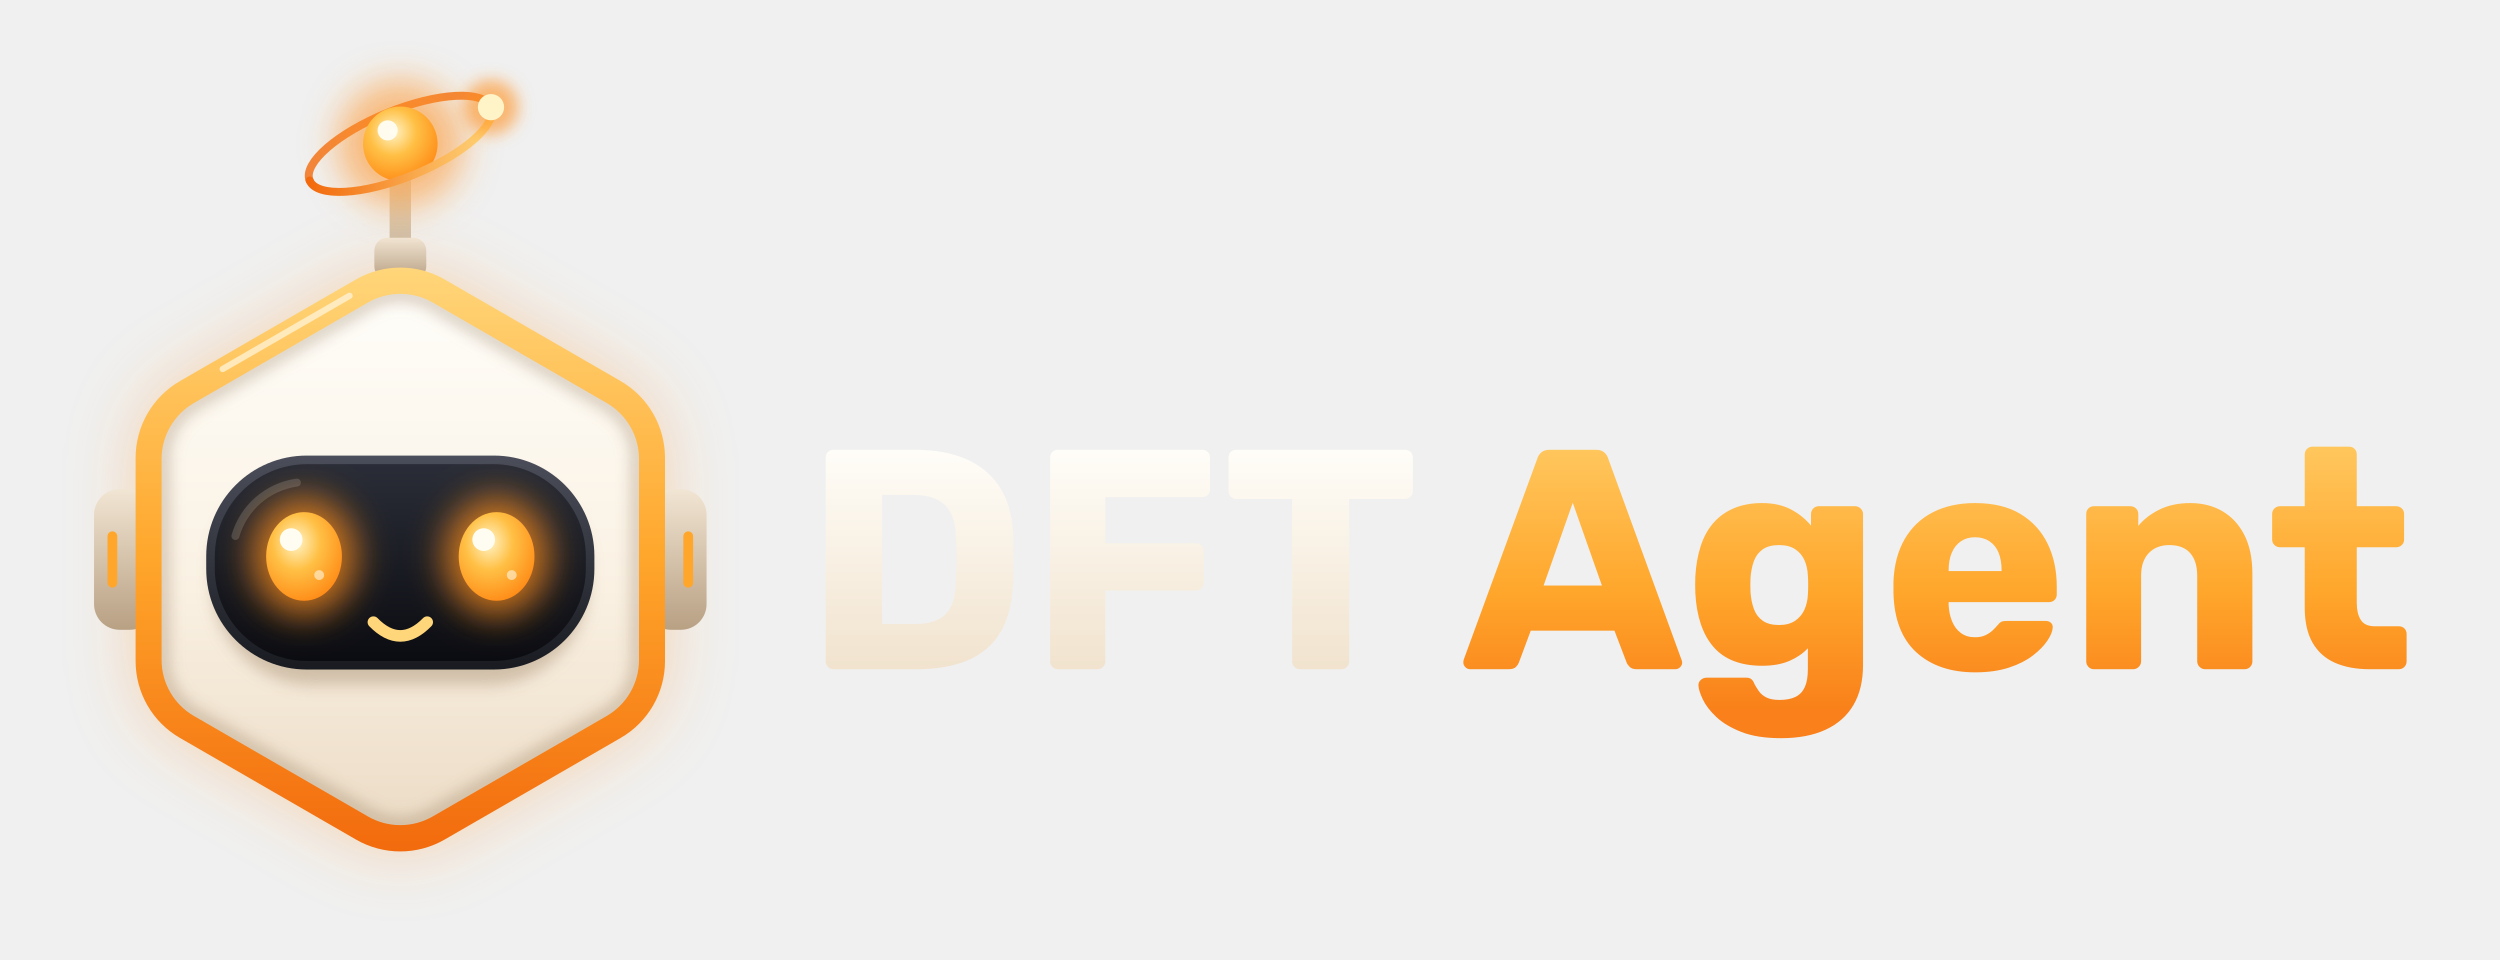
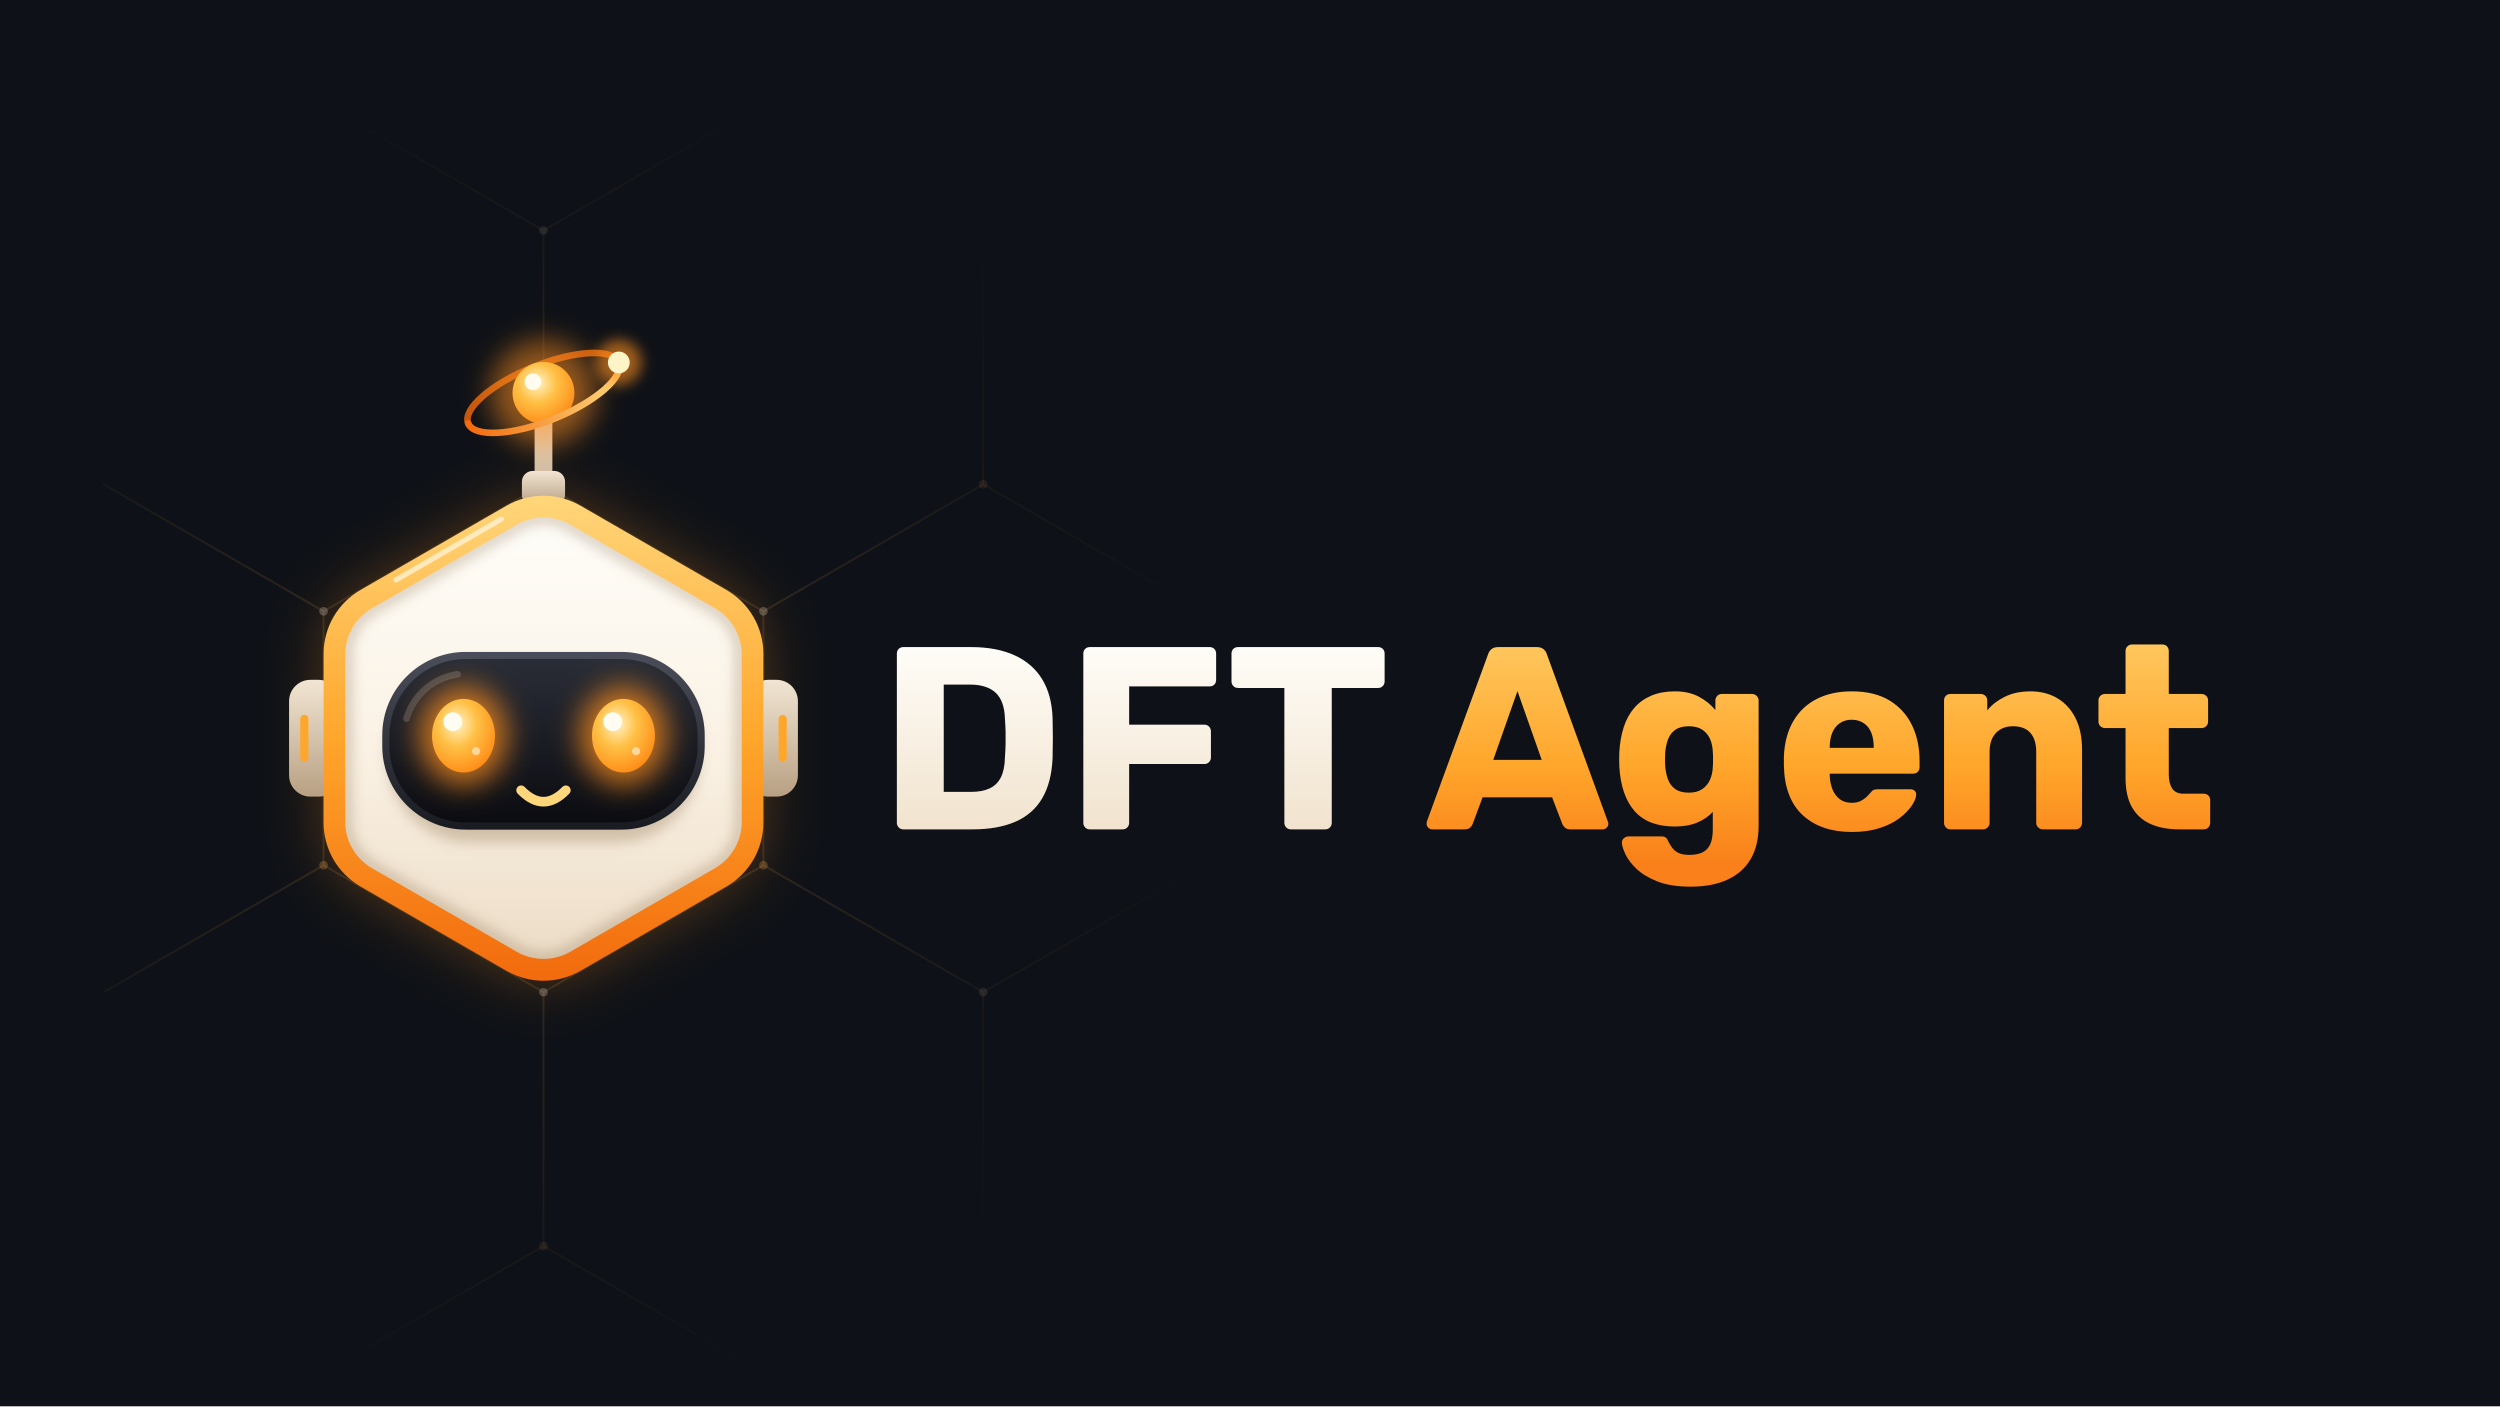
- <svg xmlns="http://www.w3.org/2000/svg" width="1595" height="612" viewBox="0 0 1595 612" aria-label="DFT Agent logo: a robot mascot with a hexagonal head and an atom for an antenna, beside the name DFT Agent">
-   <defs>
-     <linearGradient id="dfaRing" x1="0" y1="0" x2="0" y2="1">
-       <stop offset="0" stop-color="#FFD67A" />
-       <stop offset=".5" stop-color="#FFA62B" />
-       <stop offset="1" stop-color="#F26A0D" />
-     </linearGradient>
-     <linearGradient id="dfaRim" x1="0" y1="0" x2="0" y2="1">
-       <stop offset="0" stop-color="#F4E8D7" />
-       <stop offset="1" stop-color="#C4AC8E" />
-     </linearGradient>
-     <linearGradient id="dfaFace" x1="0" y1="0" x2="0" y2="1">
-       <stop offset="0" stop-color="#FFFEFA" />
-       <stop offset=".55" stop-color="#FAF1E3" />
-       <stop offset="1" stop-color="#EBDBC5" />
-     </linearGradient>
-     <linearGradient id="dfaBezel" x1="0" y1="0" x2="0" y2="1">
-       <stop offset="0" stop-color="#4A4E5A" />
-       <stop offset="1" stop-color="#191B21" />
-     </linearGradient>
-     <linearGradient id="dfaVisor" x1="0" y1="0" x2="0" y2="1">
-       <stop offset="0" stop-color="#2A2D37" />
-       <stop offset="1" stop-color="#0B0C11" />
-     </linearGradient>
-     <radialGradient id="dfaEye" cx=".4" cy=".34" r=".75">
-       <stop offset="0" stop-color="#FFF4C8" />
-       <stop offset=".42" stop-color="#FFC045" />
-       <stop offset="1" stop-color="#FF8410" />
-     </radialGradient>
-     <linearGradient id="dfaOrbit" x1="0" y1="0" x2="1" y2="0">
-       <stop offset="0" stop-color="#F26A0D" />
-       <stop offset="1" stop-color="#FFD67A" />
-     </linearGradient>
-     <linearGradient id="dfaEar" x1="0" y1="0" x2="0" y2="1">
-       <stop offset="0" stop-color="#F1E5D3" />
-       <stop offset="1" stop-color="#B8A083" />
-     </linearGradient>
-     <filter id="dfaGlow" x="-100%" y="-100%" width="300%" height="300%">
-       <feGaussianBlur stdDeviation="10.72" />
-     </filter>
-     <filter id="dfaHalo" x="-50%" y="-50%" width="200%" height="200%">
-       <feGaussianBlur stdDeviation="21.45" />
-     </filter>
-     <filter id="dfaSoft" x="-50%" y="-50%" width="200%" height="200%">
-       <feGaussianBlur stdDeviation="4.88" />
-     </filter>
-     <linearGradient id="dfaWord" gradientUnits="userSpaceOnUse" x1="0" y1="286.96" x2="0" y2="453.36">
-       <stop offset="0" stop-color="#FFC65C" />
-       <stop offset=".55" stop-color="#FFA62B" />
-       <stop offset="1" stop-color="#F9801A" />
-     </linearGradient>
-     <linearGradient id="dfaIvory" gradientUnits="userSpaceOnUse" x1="0" y1="286.96" x2="0" y2="426.96">
-       <stop offset="0" stop-color="#FFFDF8" />
-       <stop offset="1" stop-color="#F1E3CE" />
-     </linearGradient>
-   </defs>
-   <path d="M227.12 178.29A56.55 56.55 0 0 1 283.67 178.29L395.99 243.14A56.55 56.55 0 0 1 424.27 292.11L424.27 421.81A56.55 56.55 0 0 1 395.99 470.79L283.67 535.64A56.55 56.55 0 0 1 227.12 535.64L114.79 470.79A56.55 56.55 0 0 1 86.52 421.81L86.52 292.11A56.55 56.55 0 0 1 114.79 243.14Z" fill="#FF8F1F" opacity="0.3" filter="url(#dfaHalo)" />
-   <path d="M76.38 312.11H82.62A16.38 16.38 0 0 1 99 328.49V385.43A16.38 16.38 0 0 1 82.62 401.81H76.38A16.38 16.38 0 0 1 60 385.43V328.49A16.38 16.38 0 0 1 76.38 312.11Z" fill="url(#dfaEar)" />
-   <path d="M71.7 339.02H71.7A3.12 3.12 0 0 1 74.82 342.14V371.78A3.12 3.12 0 0 1 71.7 374.9H71.7A3.12 3.12 0 0 1 68.58 371.78V342.14A3.12 3.12 0 0 1 71.7 339.02Z" fill="#FFA62B" />
-   <path d="M428.17 312.11H434.41A16.38 16.38 0 0 1 450.79 328.49V385.43A16.38 16.38 0 0 1 434.41 401.81H428.17A16.38 16.38 0 0 1 411.79 385.43V328.49A16.38 16.38 0 0 1 428.17 312.11Z" fill="url(#dfaEar)" />
-   <path d="M439.09 339.02H439.09A3.12 3.12 0 0 1 442.21 342.14V371.78A3.12 3.12 0 0 1 439.09 374.9H439.09A3.12 3.12 0 0 1 435.97 371.78V342.14A3.12 3.12 0 0 1 439.09 339.02Z" fill="#FFA62B" />
-   <path d="M255.39 91.76H255.39A6.83 6.83 0 0 1 262.22 98.59V190.24A6.83 6.83 0 0 1 255.39 197.06H255.39A6.83 6.83 0 0 1 248.57 190.24V98.59A6.83 6.83 0 0 1 255.39 91.76Z" fill="url(#dfaEar)" />
-   <path d="M247.11 151.68H263.68A8.29 8.29 0 0 1 271.97 159.97V169.92A8.29 8.29 0 0 1 263.68 178.2H247.11A8.29 8.29 0 0 1 238.82 169.92V159.97A8.29 8.29 0 0 1 247.11 151.68Z" fill="url(#dfaEar)" />
-   <path d="M230.93 185.65A48.93 48.93 0 0 1 279.86 185.65L391.52 250.12A48.93 48.93 0 0 1 415.98 292.49L415.98 421.43A48.93 48.93 0 0 1 391.52 463.8L279.86 528.27A48.93 48.93 0 0 1 230.93 528.27L119.27 463.8A48.93 48.93 0 0 1 94.81 421.43L94.81 292.49A48.93 48.93 0 0 1 119.27 250.12Z" fill="url(#dfaFace)" />
-   <path d="M234.74 193.02A41.3 41.3 0 0 1 276.05 193.02L387.04 257.11A41.3 41.3 0 0 1 407.69 292.88L407.69 421.05A41.3 41.3 0 0 1 387.04 456.81L276.05 520.9A41.3 41.3 0 0 1 234.74 520.9L123.75 456.81A41.3 41.3 0 0 1 103.09 421.05L103.09 292.88A41.3 41.3 0 0 1 123.75 257.11Z" fill="none" stroke="#7A5A34" stroke-width="9.75" opacity=".30" filter="url(#dfaSoft)" />
-   <path d="M227.12 178.29A56.55 56.55 0 0 1 283.67 178.29L395.99 243.14A56.55 56.55 0 0 1 424.27 292.11L424.27 421.81A56.55 56.55 0 0 1 395.99 470.79L283.67 535.64A56.55 56.55 0 0 1 227.12 535.64L114.79 470.79A56.55 56.55 0 0 1 86.52 421.81L86.52 292.11A56.55 56.55 0 0 1 114.79 243.14ZM234.74 193.02A41.3 41.3 0 0 1 276.05 193.02L387.04 257.11A41.3 41.3 0 0 1 407.69 292.88L407.69 421.05A41.3 41.3 0 0 1 387.04 456.81L276.05 520.9A41.3 41.3 0 0 1 234.74 520.9L123.75 456.81A41.3 41.3 0 0 1 103.09 421.05L103.09 292.88A41.3 41.3 0 0 1 123.75 257.11Z" fill-rule="evenodd" fill="url(#dfaRing)" />
-   <path d="M142.06 235.44L223.01 188.7" fill="none" stroke="#FFF7DF" stroke-width="3.98" stroke-linecap="round" opacity=".7" />
-   <path d="M199.62 300.41H311.16A64.16 64.16 0 0 1 375.32 364.57V372.76A64.16 64.16 0 0 1 311.16 436.91H199.62A64.16 64.16 0 0 1 135.47 372.76V364.57A64.16 64.16 0 0 1 199.62 300.41Z" fill="#7A5A34" opacity=".30" filter="url(#dfaSoft)" />
-   <path d="M195.72 290.66H315.06A64.16 64.16 0 0 1 379.22 354.82V363.01A64.16 64.16 0 0 1 315.06 427.16H195.72A64.16 64.16 0 0 1 131.57 363.01V354.82A64.16 64.16 0 0 1 195.72 290.66Z" fill="url(#dfaBezel)" />
-   <path d="M196.05 296.12H314.74A59.02 59.02 0 0 1 373.76 355.14V362.68A59.02 59.02 0 0 1 314.74 421.7H196.05A59.02 59.02 0 0 1 137.03 362.68V355.14A59.02 59.02 0 0 1 196.05 296.12Z" fill="url(#dfaVisor)" />
-   <path d="M150.19 341.99A47.71 47.71 0 0 1 189.41 307.89" fill="none" stroke="#fff" stroke-width="5.07" stroke-linecap="round" opacity=".16" />
-   <ellipse cx="193.97" cy="355.01" rx="33.85" ry="38.17" fill="#FF8F1F" opacity=".75" filter="url(#dfaGlow)" />
-   <ellipse cx="316.82" cy="355.01" rx="33.85" ry="38.17" fill="#FF8F1F" opacity=".75" filter="url(#dfaGlow)" />
-   <ellipse cx="193.97" cy="355.01" rx="24.18" ry="28.27" fill="url(#dfaEye)" />
-   <circle cx="185.75" cy="344.27" r="7.25" fill="#FFFDF2" />
-   <circle cx="203.64" cy="366.89" r="3.14" fill="#FFFDF2" opacity=".55" />
-   <ellipse cx="316.82" cy="355.01" rx="24.18" ry="28.27" fill="url(#dfaEye)" />
-   <circle cx="308.6" cy="344.27" r="7.25" fill="#FFFDF2" />
-   <circle cx="326.49" cy="366.89" r="3.14" fill="#FFFDF2" opacity=".55" />
-   <path d="M238.23 396.94Q255.39 414.49 272.55 396.94" fill="none" stroke="#FFD67A" stroke-width="7.41" stroke-linecap="round" />
-   <path d="M197.54 115.14A62.4 21.45 -22 0 1 313.25 68.38" fill="none" stroke="#F26A0D" stroke-width="5.07" stroke-linecap="round" opacity=".8" />
-   <circle cx="255.39" cy="91.76" r="40.44" fill="#FF8F1F" opacity=".55" filter="url(#dfaGlow)" />
-   <circle cx="255.39" cy="91.76" r="23.79" fill="url(#dfaEye)" />
-   <circle cx="247.31" cy="83.2" r="6.42" fill="#FFFDF2" opacity=".95" />
-   <path d="M313.25 68.38A62.4 21.45 -22 0 1 197.54 115.14" fill="none" stroke="url(#dfaOrbit)" stroke-width="5.07" stroke-linecap="round" />
-   <circle cx="313.25" cy="68.38" r="17.61" fill="#FF8F1F" opacity=".6" filter="url(#dfaSoft)" />
-   <circle cx="313.25" cy="68.38" r="8.38" fill="#FFF4C8" />
-   <path d="M531.79 426.96Q529.59 426.96 528.19 425.46Q526.79 423.96 526.79 421.96V291.96Q526.79 289.76 528.19 288.36Q529.59 286.96 531.79 286.96H583.79Q603.39 286.96 617.19 293.26Q630.99 299.56 638.39 311.66Q645.79 323.76 646.39 341.56Q646.59 350.36 646.59 356.96Q646.59 363.56 646.39 372.16Q645.59 390.76 638.49 402.96Q631.39 415.16 617.89 421.06Q604.39 426.96 584.79 426.96ZM562.79 398.16H583.79Q592.39 398.16 598.09 395.46Q603.79 392.76 606.69 386.96Q609.59 381.16 609.79 371.76Q610.19 365.96 610.29 361.36Q610.39 356.76 610.29 352.16Q610.19 347.56 609.79 341.96Q609.39 328.36 602.69 322.06Q595.99 315.76 582.79 315.76H562.79ZM674.99 426.96Q672.79 426.96 671.39 425.46Q669.99 423.96 669.99 421.96V291.96Q669.99 289.76 671.39 288.36Q672.79 286.96 674.99 286.96H766.99Q769.19 286.96 770.59 288.36Q771.99 289.76 771.99 291.96V312.16Q771.99 314.36 770.59 315.76Q769.19 317.16 766.99 317.16H705.19V346.56H762.99Q765.19 346.56 766.59 348.06Q767.99 349.56 767.99 351.76V371.76Q767.99 373.76 766.59 375.26Q765.19 376.76 762.99 376.76H705.19V421.96Q705.19 423.96 703.79 425.46Q702.39 426.96 700.19 426.96ZM829.39 426.96Q827.19 426.96 825.79 425.46Q824.39 423.96 824.39 421.96V318.36H788.79Q786.59 318.36 785.19 316.86Q783.79 315.36 783.79 313.36V291.96Q783.79 289.76 785.19 288.36Q786.59 286.96 788.79 286.96H896.39Q898.59 286.96 899.99 288.36Q901.39 289.76 901.39 291.96V313.36Q901.39 315.36 899.99 316.86Q898.59 318.36 896.39 318.36H860.79V421.96Q860.79 423.96 859.39 425.46Q857.99 426.96 855.79 426.96Z" fill="url(#dfaIvory)" />
-   <path d="M937.82 426.96Q936.22 426.96 934.92 425.66Q933.62 424.36 933.62 422.76Q933.62 421.76 933.82 420.96L980.82 292.56Q981.42 290.36 983.32 288.66Q985.22 286.96 988.62 286.96H1018.22Q1021.62 286.96 1023.52 288.66Q1025.42 290.36 1026.02 292.56L1072.82 420.96Q1073.22 421.76 1073.22 422.76Q1073.22 424.36 1071.92 425.66Q1070.62 426.96 1068.82 426.96H1044.22Q1041.22 426.96 1039.72 425.46Q1038.22 423.96 1037.82 422.76L1030.02 402.36H976.62L969.02 422.76Q968.62 423.96 967.22 425.46Q965.82 426.96 962.42 426.96ZM984.82 373.56H1022.02L1003.42 320.76ZM1136.42 470.96Q1121.02 470.96 1110.92 466.96Q1100.82 462.96 1094.92 457.36Q1089.02 451.76 1086.42 446.26Q1083.82 440.76 1083.62 437.56Q1083.42 435.36 1085.02 433.86Q1086.62 432.36 1088.82 432.36H1114.22Q1116.22 432.36 1117.42 433.36Q1118.62 434.36 1119.42 436.56Q1120.62 438.76 1122.22 441.06Q1123.82 443.36 1126.92 444.96Q1130.02 446.56 1135.42 446.56Q1141.42 446.56 1145.42 444.66Q1149.42 442.76 1151.42 438.46Q1153.42 434.16 1153.42 426.96V413.56Q1148.82 418.56 1141.62 421.66Q1134.42 424.76 1124.22 424.76Q1114.02 424.76 1106.22 421.76Q1098.42 418.76 1093.22 412.76Q1088.02 406.76 1085.12 398.16Q1082.22 389.56 1081.62 378.36Q1081.42 373.16 1081.62 367.76Q1082.22 357.16 1085.02 348.46Q1087.82 339.76 1093.12 333.66Q1098.42 327.56 1106.22 324.26Q1114.02 320.96 1124.22 320.96Q1135.02 320.96 1142.72 325.06Q1150.42 329.16 1155.42 335.36V327.96Q1155.42 325.96 1156.82 324.46Q1158.22 322.96 1160.42 322.96H1183.42Q1185.62 322.96 1187.12 324.46Q1188.62 325.96 1188.62 327.96V424.16Q1188.62 439.36 1182.52 449.76Q1176.42 460.16 1164.72 465.56Q1153.02 470.96 1136.42 470.96ZM1135.02 398.76Q1141.42 398.76 1145.42 395.96Q1149.42 393.16 1151.32 388.76Q1153.22 384.36 1153.42 379.36Q1153.62 377.16 1153.62 373.16Q1153.62 369.16 1153.42 367.16Q1153.22 361.96 1151.32 357.56Q1149.42 353.16 1145.42 350.46Q1141.42 347.76 1135.02 347.76Q1128.42 347.76 1124.52 350.56Q1120.62 353.36 1118.92 358.16Q1117.22 362.96 1116.82 368.76Q1116.62 373.16 1116.82 377.76Q1117.22 383.56 1118.92 388.36Q1120.62 393.16 1124.52 395.96Q1128.42 398.76 1135.02 398.76ZM1260.22 428.96Q1236.62 428.96 1222.62 416.16Q1208.62 403.36 1208.02 378.16V371.16Q1208.62 355.36 1215.12 344.06Q1221.62 332.76 1233.12 326.86Q1244.62 320.96 1260.02 320.96Q1277.62 320.96 1289.12 327.96Q1300.62 334.96 1306.42 346.96Q1312.22 358.96 1312.22 374.36V379.16Q1312.22 381.36 1310.82 382.76Q1309.42 384.16 1307.22 384.16H1243.22V385.56Q1243.42 391.36 1245.32 396.16Q1247.22 400.96 1250.92 403.76Q1254.62 406.56 1260.02 406.56Q1264.02 406.56 1266.72 405.26Q1269.42 403.96 1271.22 402.26Q1273.02 400.56 1274.02 399.36Q1275.82 397.16 1276.92 396.66Q1278.02 396.16 1280.42 396.16H1305.22Q1307.22 396.16 1308.52 397.36Q1309.82 398.56 1309.62 400.56Q1309.42 403.96 1306.22 408.76Q1303.02 413.56 1296.92 418.26Q1290.82 422.96 1281.62 425.96Q1272.42 428.96 1260.22 428.96ZM1243.22 364.36H1277.02V363.96Q1277.02 357.36 1275.12 352.66Q1273.22 347.96 1269.32 345.36Q1265.42 342.76 1260.02 342.76Q1254.82 342.76 1251.02 345.36Q1247.22 347.96 1245.22 352.66Q1243.22 357.36 1243.22 363.96ZM1336.02 426.96Q1333.82 426.96 1332.42 425.46Q1331.02 423.96 1331.02 421.96V327.96Q1331.02 325.76 1332.42 324.36Q1333.82 322.96 1336.02 322.96H1359.02Q1361.22 322.96 1362.72 324.36Q1364.22 325.76 1364.22 327.96V335.56Q1369.22 329.36 1377.62 325.16Q1386.02 320.96 1397.42 320.96Q1409.02 320.96 1417.92 326.16Q1426.82 331.36 1431.92 341.36Q1437.02 351.36 1437.02 366.16V421.96Q1437.02 423.96 1435.62 425.46Q1434.22 426.96 1432.02 426.96H1406.82Q1404.82 426.96 1403.32 425.46Q1401.82 423.96 1401.82 421.96V367.36Q1401.82 357.96 1397.32 352.86Q1392.82 347.76 1384.02 347.76Q1375.82 347.76 1370.92 352.86Q1366.02 357.96 1366.02 367.36V421.96Q1366.02 423.96 1364.52 425.46Q1363.02 426.96 1361.02 426.96ZM1511.82 426.96Q1499.02 426.96 1489.72 422.86Q1480.42 418.76 1475.42 410.06Q1470.42 401.36 1470.42 387.56V349.16H1454.82Q1452.62 349.16 1451.12 347.76Q1449.62 346.36 1449.62 344.16V327.96Q1449.62 325.76 1451.12 324.36Q1452.62 322.96 1454.82 322.96H1470.42V289.96Q1470.42 287.76 1471.92 286.36Q1473.42 284.96 1475.42 284.96H1498.62Q1500.82 284.96 1502.22 286.36Q1503.62 287.76 1503.62 289.96V322.96H1528.62Q1530.82 322.96 1532.32 324.36Q1533.82 325.76 1533.82 327.96V344.16Q1533.82 346.36 1532.32 347.76Q1530.82 349.16 1528.62 349.16H1503.62V384.76Q1503.62 391.56 1506.22 395.56Q1508.82 399.56 1515.02 399.56H1530.42Q1532.62 399.56 1534.02 400.96Q1535.42 402.36 1535.42 404.56V421.96Q1535.42 423.96 1534.02 425.46Q1532.62 426.96 1530.42 426.96Z" fill="url(#dfaWord)" />
+ <svg xmlns="http://www.w3.org/2000/svg" width="1920" height="1080" viewBox="0 0 1920 1080" role="img" aria-label="DFT Agent logo: a robot mascot aligned with a hexagonal crystal lattice, beside the name DFT Agent">
+   <rect width="1920" height="1080" fill="#0E1117" />
+   <g transform="translate(417.39 566.96) scale(0.7352941) translate(-417.39 -566.96)">
+     <defs>
+       <radialGradient id="latL" gradientUnits="userSpaceOnUse" cx="417.39" cy="566.96" r="689.52">
+         <stop offset="0" stop-color="#FFB04A" stop-opacity="0.18" />
+         <stop offset=".4" stop-color="#FFB04A" stop-opacity="0.126" />
+         <stop offset="1" stop-color="#FFB04A" stop-opacity="0" />
+       </radialGradient>
+       <radialGradient id="latA" gradientUnits="userSpaceOnUse" cx="417.39" cy="566.96" r="689.52">
+         <stop offset="0" stop-color="#FFB04A" stop-opacity="0.34" />
+         <stop offset=".4" stop-color="#FFB04A" stop-opacity="0.238" />
+         <stop offset="1" stop-color="#FFB04A" stop-opacity="0" />
+       </radialGradient>
+       <radialGradient id="latB" gradientUnits="userSpaceOnUse" cx="417.39" cy="566.96" r="689.52">
+         <stop offset="0" stop-color="#FFF1DC" stop-opacity="0.34" />
+         <stop offset=".4" stop-color="#FFF1DC" stop-opacity="0.238" />
+         <stop offset="1" stop-color="#FFF1DC" stop-opacity="0" />
+       </radialGradient>
+     </defs>
+     <path d="M-41.9 301.8L187.7 434.4M-41.9 832.2L187.7 699.6M187.7 -96L417.4 36.6M187.7 434.4L187.7 699.6M187.7 434.4L417.4 301.8M187.7 699.6L417.4 832.2M187.7 1230L417.4 1097.4M417.4 36.6L417.4 301.8M417.4 36.6L647.1 -96M417.4 301.8L647.1 434.4M417.4 832.2L417.4 1097.4M417.4 832.2L647.1 699.6M417.4 1097.4L647.1 1230M647.1 434.4L647.1 699.6M647.1 434.4L876.7 301.8M647.1 699.6L876.7 832.2M876.7 36.6L876.7 301.8M876.7 301.8L1106.4 434.4M876.7 832.2L876.7 1097.4M876.7 832.2L1106.4 699.6" fill="none" stroke="url(#latL)" stroke-width="2.0" stroke-linecap="round" />
+     <path d="M183.2 699.6a4.5 4.5 0 1 0 9 0a4.5 4.5 0 1 0 -9 0M412.9 301.8a4.5 4.5 0 1 0 9 0a4.5 4.5 0 1 0 -9 0M412.9 1097.4a4.5 4.5 0 1 0 9 0a4.5 4.5 0 1 0 -9 0M642.6 699.6a4.5 4.5 0 1 0 9 0a4.5 4.5 0 1 0 -9 0M872.2 301.8a4.5 4.5 0 1 0 9 0a4.5 4.5 0 1 0 -9 0" fill="url(#latA)" />
+     <path d="M183.2 434.4a4.5 4.5 0 1 0 9 0a4.5 4.5 0 1 0 -9 0M412.9 36.6a4.5 4.5 0 1 0 9 0a4.5 4.5 0 1 0 -9 0M412.9 832.2a4.5 4.5 0 1 0 9 0a4.5 4.5 0 1 0 -9 0M642.6 434.4a4.5 4.5 0 1 0 9 0a4.5 4.5 0 1 0 -9 0M872.2 832.2a4.5 4.5 0 1 0 9 0a4.5 4.5 0 1 0 -9 0" fill="url(#latB)" />
+   </g>
+   <svg x="162" y="210" width="1595" height="612" viewBox="0 0 1595 612" aria-label="DFT Agent logo: a robot mascot with a hexagonal head and an atom for an antenna, beside the name DFT Agent">
+     <defs>
+       <linearGradient id="dfaRing" x1="0" y1="0" x2="0" y2="1">
+         <stop offset="0" stop-color="#FFD67A" />
+         <stop offset=".5" stop-color="#FFA62B" />
+         <stop offset="1" stop-color="#F26A0D" />
+       </linearGradient>
+       <linearGradient id="dfaRim" x1="0" y1="0" x2="0" y2="1">
+         <stop offset="0" stop-color="#F4E8D7" />
+         <stop offset="1" stop-color="#C4AC8E" />
+       </linearGradient>
+       <linearGradient id="dfaFace" x1="0" y1="0" x2="0" y2="1">
+         <stop offset="0" stop-color="#FFFEFA" />
+         <stop offset=".55" stop-color="#FAF1E3" />
+         <stop offset="1" stop-color="#EBDBC5" />
+       </linearGradient>
+       <linearGradient id="dfaBezel" x1="0" y1="0" x2="0" y2="1">
+         <stop offset="0" stop-color="#4A4E5A" />
+         <stop offset="1" stop-color="#191B21" />
+       </linearGradient>
+       <linearGradient id="dfaVisor" x1="0" y1="0" x2="0" y2="1">
+         <stop offset="0" stop-color="#2A2D37" />
+         <stop offset="1" stop-color="#0B0C11" />
+       </linearGradient>
+       <radialGradient id="dfaEye" cx=".4" cy=".34" r=".75">
+         <stop offset="0" stop-color="#FFF4C8" />
+         <stop offset=".42" stop-color="#FFC045" />
+         <stop offset="1" stop-color="#FF8410" />
+       </radialGradient>
+       <linearGradient id="dfaOrbit" x1="0" y1="0" x2="1" y2="0">
+         <stop offset="0" stop-color="#F26A0D" />
+         <stop offset="1" stop-color="#FFD67A" />
+       </linearGradient>
+       <linearGradient id="dfaEar" x1="0" y1="0" x2="0" y2="1">
+         <stop offset="0" stop-color="#F1E5D3" />
+         <stop offset="1" stop-color="#B8A083" />
+       </linearGradient>
+       <filter id="dfaGlow" x="-100%" y="-100%" width="300%" height="300%">
+         <feGaussianBlur stdDeviation="10.72" />
+       </filter>
+       <filter id="dfaHalo" x="-50%" y="-50%" width="200%" height="200%">
+         <feGaussianBlur stdDeviation="21.45" />
+       </filter>
+       <filter id="dfaSoft" x="-50%" y="-50%" width="200%" height="200%">
+         <feGaussianBlur stdDeviation="4.88" />
+       </filter>
+       <linearGradient id="dfaWord" gradientUnits="userSpaceOnUse" x1="0" y1="286.96" x2="0" y2="453.36">
+         <stop offset="0" stop-color="#FFC65C" />
+         <stop offset=".55" stop-color="#FFA62B" />
+         <stop offset="1" stop-color="#F9801A" />
+       </linearGradient>
+       <linearGradient id="dfaIvory" gradientUnits="userSpaceOnUse" x1="0" y1="286.96" x2="0" y2="426.96">
+         <stop offset="0" stop-color="#FFFDF8" />
+         <stop offset="1" stop-color="#F1E3CE" />
+       </linearGradient>
+     </defs>
+     <path d="M227.12 178.29A56.55 56.55 0 0 1 283.67 178.29L395.99 243.14A56.55 56.55 0 0 1 424.27 292.11L424.27 421.81A56.55 56.55 0 0 1 395.99 470.79L283.67 535.64A56.55 56.55 0 0 1 227.12 535.64L114.79 470.79A56.55 56.55 0 0 1 86.52 421.81L86.52 292.11A56.55 56.55 0 0 1 114.79 243.14Z" fill="#FF8F1F" opacity="0.3" filter="url(#dfaHalo)" />
+     <path d="M76.38 312.11H82.62A16.38 16.38 0 0 1 99 328.49V385.43A16.38 16.38 0 0 1 82.62 401.81H76.38A16.38 16.38 0 0 1 60 385.43V328.49A16.38 16.38 0 0 1 76.38 312.11Z" fill="url(#dfaEar)" />
+     <path d="M71.7 339.02H71.7A3.12 3.12 0 0 1 74.82 342.14V371.78A3.12 3.12 0 0 1 71.7 374.9H71.7A3.12 3.12 0 0 1 68.58 371.78V342.14A3.12 3.12 0 0 1 71.7 339.02Z" fill="#FFA62B" />
+     <path d="M428.17 312.11H434.41A16.38 16.38 0 0 1 450.79 328.49V385.43A16.38 16.38 0 0 1 434.41 401.81H428.17A16.38 16.38 0 0 1 411.79 385.43V328.49A16.38 16.38 0 0 1 428.17 312.11Z" fill="url(#dfaEar)" />
+     <path d="M439.09 339.02H439.09A3.12 3.12 0 0 1 442.21 342.14V371.78A3.12 3.12 0 0 1 439.09 374.9H439.09A3.12 3.12 0 0 1 435.97 371.78V342.14A3.12 3.12 0 0 1 439.09 339.02Z" fill="#FFA62B" />
+     <path d="M255.39 91.76H255.39A6.83 6.83 0 0 1 262.22 98.59V190.24A6.83 6.83 0 0 1 255.39 197.06H255.39A6.83 6.83 0 0 1 248.57 190.24V98.59A6.83 6.83 0 0 1 255.39 91.76Z" fill="url(#dfaEar)" />
+     <path d="M247.11 151.68H263.68A8.29 8.29 0 0 1 271.97 159.97V169.92A8.29 8.29 0 0 1 263.68 178.2H247.11A8.29 8.29 0 0 1 238.82 169.92V159.97A8.29 8.29 0 0 1 247.11 151.68Z" fill="url(#dfaEar)" />
+     <path d="M230.93 185.65A48.93 48.93 0 0 1 279.86 185.65L391.52 250.12A48.93 48.93 0 0 1 415.98 292.49L415.98 421.43A48.93 48.93 0 0 1 391.52 463.8L279.86 528.27A48.93 48.93 0 0 1 230.93 528.27L119.27 463.8A48.93 48.93 0 0 1 94.81 421.43L94.81 292.49A48.93 48.93 0 0 1 119.27 250.12Z" fill="url(#dfaFace)" />
+     <path d="M234.74 193.02A41.3 41.3 0 0 1 276.05 193.02L387.04 257.11A41.3 41.3 0 0 1 407.69 292.88L407.69 421.05A41.3 41.3 0 0 1 387.04 456.81L276.05 520.9A41.3 41.3 0 0 1 234.74 520.9L123.75 456.81A41.3 41.3 0 0 1 103.09 421.05L103.09 292.88A41.3 41.3 0 0 1 123.75 257.11Z" fill="none" stroke="#7A5A34" stroke-width="9.75" opacity=".30" filter="url(#dfaSoft)" />
+     <path d="M227.12 178.29A56.55 56.55 0 0 1 283.67 178.29L395.99 243.14A56.55 56.55 0 0 1 424.27 292.11L424.27 421.81A56.55 56.55 0 0 1 395.99 470.79L283.67 535.64A56.55 56.55 0 0 1 227.12 535.64L114.79 470.79A56.55 56.55 0 0 1 86.52 421.81L86.52 292.11A56.55 56.55 0 0 1 114.79 243.14ZM234.74 193.02A41.3 41.3 0 0 1 276.05 193.02L387.04 257.11A41.3 41.3 0 0 1 407.69 292.88L407.69 421.05A41.3 41.3 0 0 1 387.04 456.81L276.05 520.9A41.3 41.3 0 0 1 234.74 520.9L123.75 456.81A41.3 41.3 0 0 1 103.09 421.05L103.09 292.88A41.3 41.3 0 0 1 123.75 257.11Z" fill-rule="evenodd" fill="url(#dfaRing)" />
+     <path d="M142.06 235.44L223.01 188.7" fill="none" stroke="#FFF7DF" stroke-width="3.98" stroke-linecap="round" opacity=".7" />
+     <path d="M199.62 300.41H311.16A64.16 64.16 0 0 1 375.32 364.57V372.76A64.16 64.16 0 0 1 311.16 436.91H199.62A64.16 64.16 0 0 1 135.47 372.76V364.57A64.16 64.16 0 0 1 199.62 300.41Z" fill="#7A5A34" opacity=".30" filter="url(#dfaSoft)" />
+     <path d="M195.72 290.66H315.06A64.16 64.16 0 0 1 379.22 354.82V363.01A64.16 64.16 0 0 1 315.06 427.16H195.72A64.16 64.16 0 0 1 131.57 363.01V354.82A64.16 64.16 0 0 1 195.72 290.66Z" fill="url(#dfaBezel)" />
+     <path d="M196.05 296.12H314.74A59.02 59.02 0 0 1 373.76 355.14V362.68A59.02 59.02 0 0 1 314.74 421.7H196.05A59.02 59.02 0 0 1 137.03 362.68V355.14A59.02 59.02 0 0 1 196.05 296.12Z" fill="url(#dfaVisor)" />
+     <path d="M150.19 341.99A47.71 47.71 0 0 1 189.41 307.89" fill="none" stroke="#fff" stroke-width="5.07" stroke-linecap="round" opacity=".16" />
+     <ellipse cx="193.97" cy="355.01" rx="33.85" ry="38.17" fill="#FF8F1F" opacity=".75" filter="url(#dfaGlow)" />
+     <ellipse cx="316.82" cy="355.01" rx="33.85" ry="38.17" fill="#FF8F1F" opacity=".75" filter="url(#dfaGlow)" />
+     <ellipse cx="193.97" cy="355.01" rx="24.18" ry="28.27" fill="url(#dfaEye)" />
+     <circle cx="185.75" cy="344.27" r="7.25" fill="#FFFDF2" />
+     <circle cx="203.64" cy="366.89" r="3.14" fill="#FFFDF2" opacity=".55" />
+     <ellipse cx="316.82" cy="355.01" rx="24.18" ry="28.27" fill="url(#dfaEye)" />
+     <circle cx="308.6" cy="344.27" r="7.25" fill="#FFFDF2" />
+     <circle cx="326.49" cy="366.89" r="3.14" fill="#FFFDF2" opacity=".55" />
+     <path d="M238.23 396.94Q255.39 414.49 272.55 396.94" fill="none" stroke="#FFD67A" stroke-width="7.41" stroke-linecap="round" />
+     <path d="M197.54 115.14A62.4 21.45 -22 0 1 313.25 68.38" fill="none" stroke="#F26A0D" stroke-width="5.07" stroke-linecap="round" opacity=".8" />
+     <circle cx="255.39" cy="91.76" r="40.44" fill="#FF8F1F" opacity=".55" filter="url(#dfaGlow)" />
+     <circle cx="255.39" cy="91.76" r="23.79" fill="url(#dfaEye)" />
+     <circle cx="247.31" cy="83.2" r="6.42" fill="#FFFDF2" opacity=".95" />
+     <path d="M313.25 68.38A62.4 21.45 -22 0 1 197.54 115.14" fill="none" stroke="url(#dfaOrbit)" stroke-width="5.07" stroke-linecap="round" />
+     <circle cx="313.25" cy="68.38" r="17.61" fill="#FF8F1F" opacity=".6" filter="url(#dfaSoft)" />
+     <circle cx="313.25" cy="68.38" r="8.38" fill="#FFF4C8" />
+     <path d="M531.79 426.96Q529.59 426.96 528.19 425.46Q526.79 423.96 526.79 421.96V291.96Q526.79 289.76 528.19 288.36Q529.59 286.96 531.79 286.96H583.79Q603.39 286.96 617.19 293.26Q630.99 299.56 638.39 311.66Q645.79 323.76 646.39 341.56Q646.59 350.36 646.59 356.96Q646.59 363.56 646.39 372.16Q645.59 390.76 638.49 402.96Q631.39 415.16 617.89 421.06Q604.39 426.96 584.79 426.96ZM562.79 398.16H583.79Q592.39 398.16 598.09 395.46Q603.79 392.76 606.69 386.96Q609.59 381.16 609.79 371.76Q610.19 365.96 610.29 361.36Q610.39 356.76 610.29 352.16Q610.19 347.56 609.79 341.96Q609.39 328.36 602.69 322.06Q595.99 315.76 582.79 315.76H562.79ZM674.99 426.96Q672.79 426.96 671.39 425.46Q669.99 423.96 669.99 421.96V291.96Q669.99 289.76 671.39 288.36Q672.79 286.96 674.99 286.96H766.99Q769.19 286.96 770.59 288.36Q771.99 289.76 771.99 291.96V312.16Q771.99 314.36 770.59 315.76Q769.19 317.16 766.99 317.16H705.19V346.56H762.99Q765.19 346.56 766.59 348.06Q767.99 349.56 767.99 351.76V371.76Q767.99 373.76 766.59 375.26Q765.19 376.76 762.99 376.76H705.19V421.96Q705.19 423.96 703.79 425.46Q702.39 426.96 700.19 426.96ZM829.39 426.96Q827.19 426.96 825.79 425.46Q824.39 423.96 824.39 421.96V318.36H788.79Q786.59 318.36 785.19 316.86Q783.79 315.36 783.79 313.36V291.96Q783.79 289.76 785.19 288.36Q786.59 286.96 788.79 286.96H896.39Q898.59 286.96 899.99 288.36Q901.39 289.76 901.39 291.96V313.36Q901.39 315.36 899.99 316.86Q898.59 318.36 896.39 318.36H860.79V421.96Q860.79 423.96 859.39 425.46Q857.99 426.96 855.79 426.96Z" fill="url(#dfaIvory)" />
+     <path d="M937.82 426.96Q936.22 426.96 934.92 425.66Q933.62 424.36 933.62 422.76Q933.62 421.76 933.82 420.96L980.82 292.56Q981.42 290.36 983.32 288.66Q985.22 286.96 988.62 286.96H1018.22Q1021.62 286.96 1023.52 288.66Q1025.42 290.36 1026.02 292.56L1072.82 420.96Q1073.22 421.76 1073.22 422.76Q1073.22 424.36 1071.92 425.66Q1070.62 426.96 1068.82 426.96H1044.22Q1041.22 426.96 1039.72 425.46Q1038.22 423.96 1037.82 422.76L1030.02 402.36H976.62L969.02 422.76Q968.62 423.96 967.22 425.46Q965.82 426.96 962.42 426.96ZM984.82 373.56H1022.02L1003.42 320.76ZM1136.42 470.96Q1121.02 470.96 1110.92 466.96Q1100.82 462.96 1094.92 457.36Q1089.02 451.76 1086.42 446.26Q1083.82 440.76 1083.62 437.56Q1083.42 435.36 1085.02 433.86Q1086.62 432.36 1088.82 432.36H1114.22Q1116.22 432.36 1117.42 433.36Q1118.62 434.36 1119.42 436.56Q1120.62 438.76 1122.22 441.06Q1123.82 443.36 1126.92 444.96Q1130.02 446.56 1135.42 446.56Q1141.42 446.56 1145.42 444.66Q1149.42 442.76 1151.42 438.46Q1153.42 434.16 1153.42 426.96V413.56Q1148.82 418.56 1141.62 421.66Q1134.42 424.76 1124.22 424.76Q1114.02 424.76 1106.22 421.76Q1098.42 418.76 1093.22 412.76Q1088.02 406.76 1085.12 398.16Q1082.22 389.56 1081.62 378.36Q1081.42 373.16 1081.62 367.76Q1082.22 357.16 1085.02 348.46Q1087.82 339.76 1093.12 333.66Q1098.42 327.56 1106.22 324.26Q1114.02 320.96 1124.22 320.96Q1135.02 320.96 1142.72 325.06Q1150.42 329.16 1155.42 335.36V327.96Q1155.42 325.96 1156.82 324.46Q1158.22 322.96 1160.42 322.96H1183.42Q1185.62 322.96 1187.12 324.46Q1188.62 325.96 1188.62 327.96V424.16Q1188.62 439.36 1182.52 449.76Q1176.42 460.16 1164.72 465.56Q1153.02 470.96 1136.42 470.96ZM1135.02 398.76Q1141.42 398.76 1145.42 395.96Q1149.42 393.16 1151.32 388.76Q1153.22 384.36 1153.42 379.36Q1153.62 377.16 1153.62 373.16Q1153.62 369.16 1153.42 367.16Q1153.22 361.96 1151.32 357.56Q1149.42 353.16 1145.42 350.46Q1141.42 347.76 1135.02 347.76Q1128.42 347.76 1124.52 350.56Q1120.62 353.36 1118.92 358.16Q1117.22 362.96 1116.82 368.76Q1116.62 373.16 1116.82 377.76Q1117.22 383.56 1118.92 388.36Q1120.62 393.16 1124.52 395.96Q1128.42 398.76 1135.02 398.76ZM1260.22 428.96Q1236.62 428.96 1222.62 416.16Q1208.62 403.36 1208.02 378.16V371.16Q1208.62 355.36 1215.12 344.06Q1221.62 332.76 1233.12 326.86Q1244.62 320.96 1260.02 320.96Q1277.62 320.96 1289.12 327.96Q1300.62 334.96 1306.42 346.96Q1312.22 358.96 1312.22 374.36V379.16Q1312.22 381.36 1310.82 382.76Q1309.42 384.16 1307.22 384.16H1243.22V385.56Q1243.42 391.36 1245.32 396.16Q1247.22 400.96 1250.92 403.76Q1254.62 406.56 1260.02 406.56Q1264.02 406.56 1266.72 405.26Q1269.42 403.96 1271.22 402.26Q1273.02 400.56 1274.02 399.36Q1275.82 397.16 1276.92 396.66Q1278.02 396.16 1280.42 396.16H1305.22Q1307.22 396.16 1308.52 397.36Q1309.82 398.56 1309.62 400.56Q1309.42 403.96 1306.22 408.76Q1303.02 413.56 1296.92 418.26Q1290.82 422.96 1281.62 425.96Q1272.42 428.96 1260.22 428.96ZM1243.22 364.36H1277.02V363.96Q1277.02 357.36 1275.12 352.66Q1273.22 347.96 1269.32 345.36Q1265.42 342.76 1260.02 342.76Q1254.82 342.76 1251.02 345.36Q1247.22 347.96 1245.22 352.66Q1243.22 357.36 1243.22 363.96ZM1336.02 426.96Q1333.82 426.96 1332.42 425.46Q1331.02 423.96 1331.02 421.96V327.96Q1331.02 325.76 1332.42 324.36Q1333.82 322.96 1336.02 322.96H1359.02Q1361.22 322.96 1362.72 324.36Q1364.22 325.76 1364.22 327.96V335.56Q1369.22 329.36 1377.62 325.16Q1386.02 320.96 1397.42 320.96Q1409.02 320.96 1417.92 326.16Q1426.82 331.36 1431.92 341.36Q1437.02 351.36 1437.02 366.16V421.96Q1437.02 423.96 1435.62 425.46Q1434.22 426.96 1432.02 426.96H1406.82Q1404.82 426.96 1403.32 425.46Q1401.82 423.96 1401.82 421.96V367.36Q1401.82 357.96 1397.32 352.86Q1392.82 347.76 1384.02 347.76Q1375.82 347.76 1370.92 352.86Q1366.02 357.96 1366.02 367.36V421.96Q1366.02 423.96 1364.52 425.46Q1363.02 426.96 1361.02 426.96ZM1511.82 426.96Q1499.02 426.96 1489.72 422.86Q1480.42 418.76 1475.42 410.06Q1470.42 401.36 1470.42 387.56V349.16H1454.82Q1452.62 349.16 1451.12 347.76Q1449.62 346.36 1449.62 344.16V327.96Q1449.62 325.76 1451.12 324.36Q1452.62 322.96 1454.82 322.96H1470.42V289.96Q1470.42 287.76 1471.92 286.36Q1473.42 284.96 1475.42 284.96H1498.62Q1500.82 284.96 1502.22 286.36Q1503.62 287.76 1503.62 289.96V322.96H1528.62Q1530.82 322.96 1532.32 324.36Q1533.82 325.76 1533.82 327.96V344.16Q1533.82 346.36 1532.32 347.76Q1530.82 349.16 1528.62 349.16H1503.62V384.76Q1503.62 391.56 1506.22 395.56Q1508.82 399.56 1515.02 399.56H1530.42Q1532.62 399.56 1534.02 400.96Q1535.42 402.36 1535.42 404.56V421.96Q1535.42 423.96 1534.02 425.46Q1532.62 426.96 1530.42 426.96Z" fill="url(#dfaWord)" />
+   </svg>
</svg>
